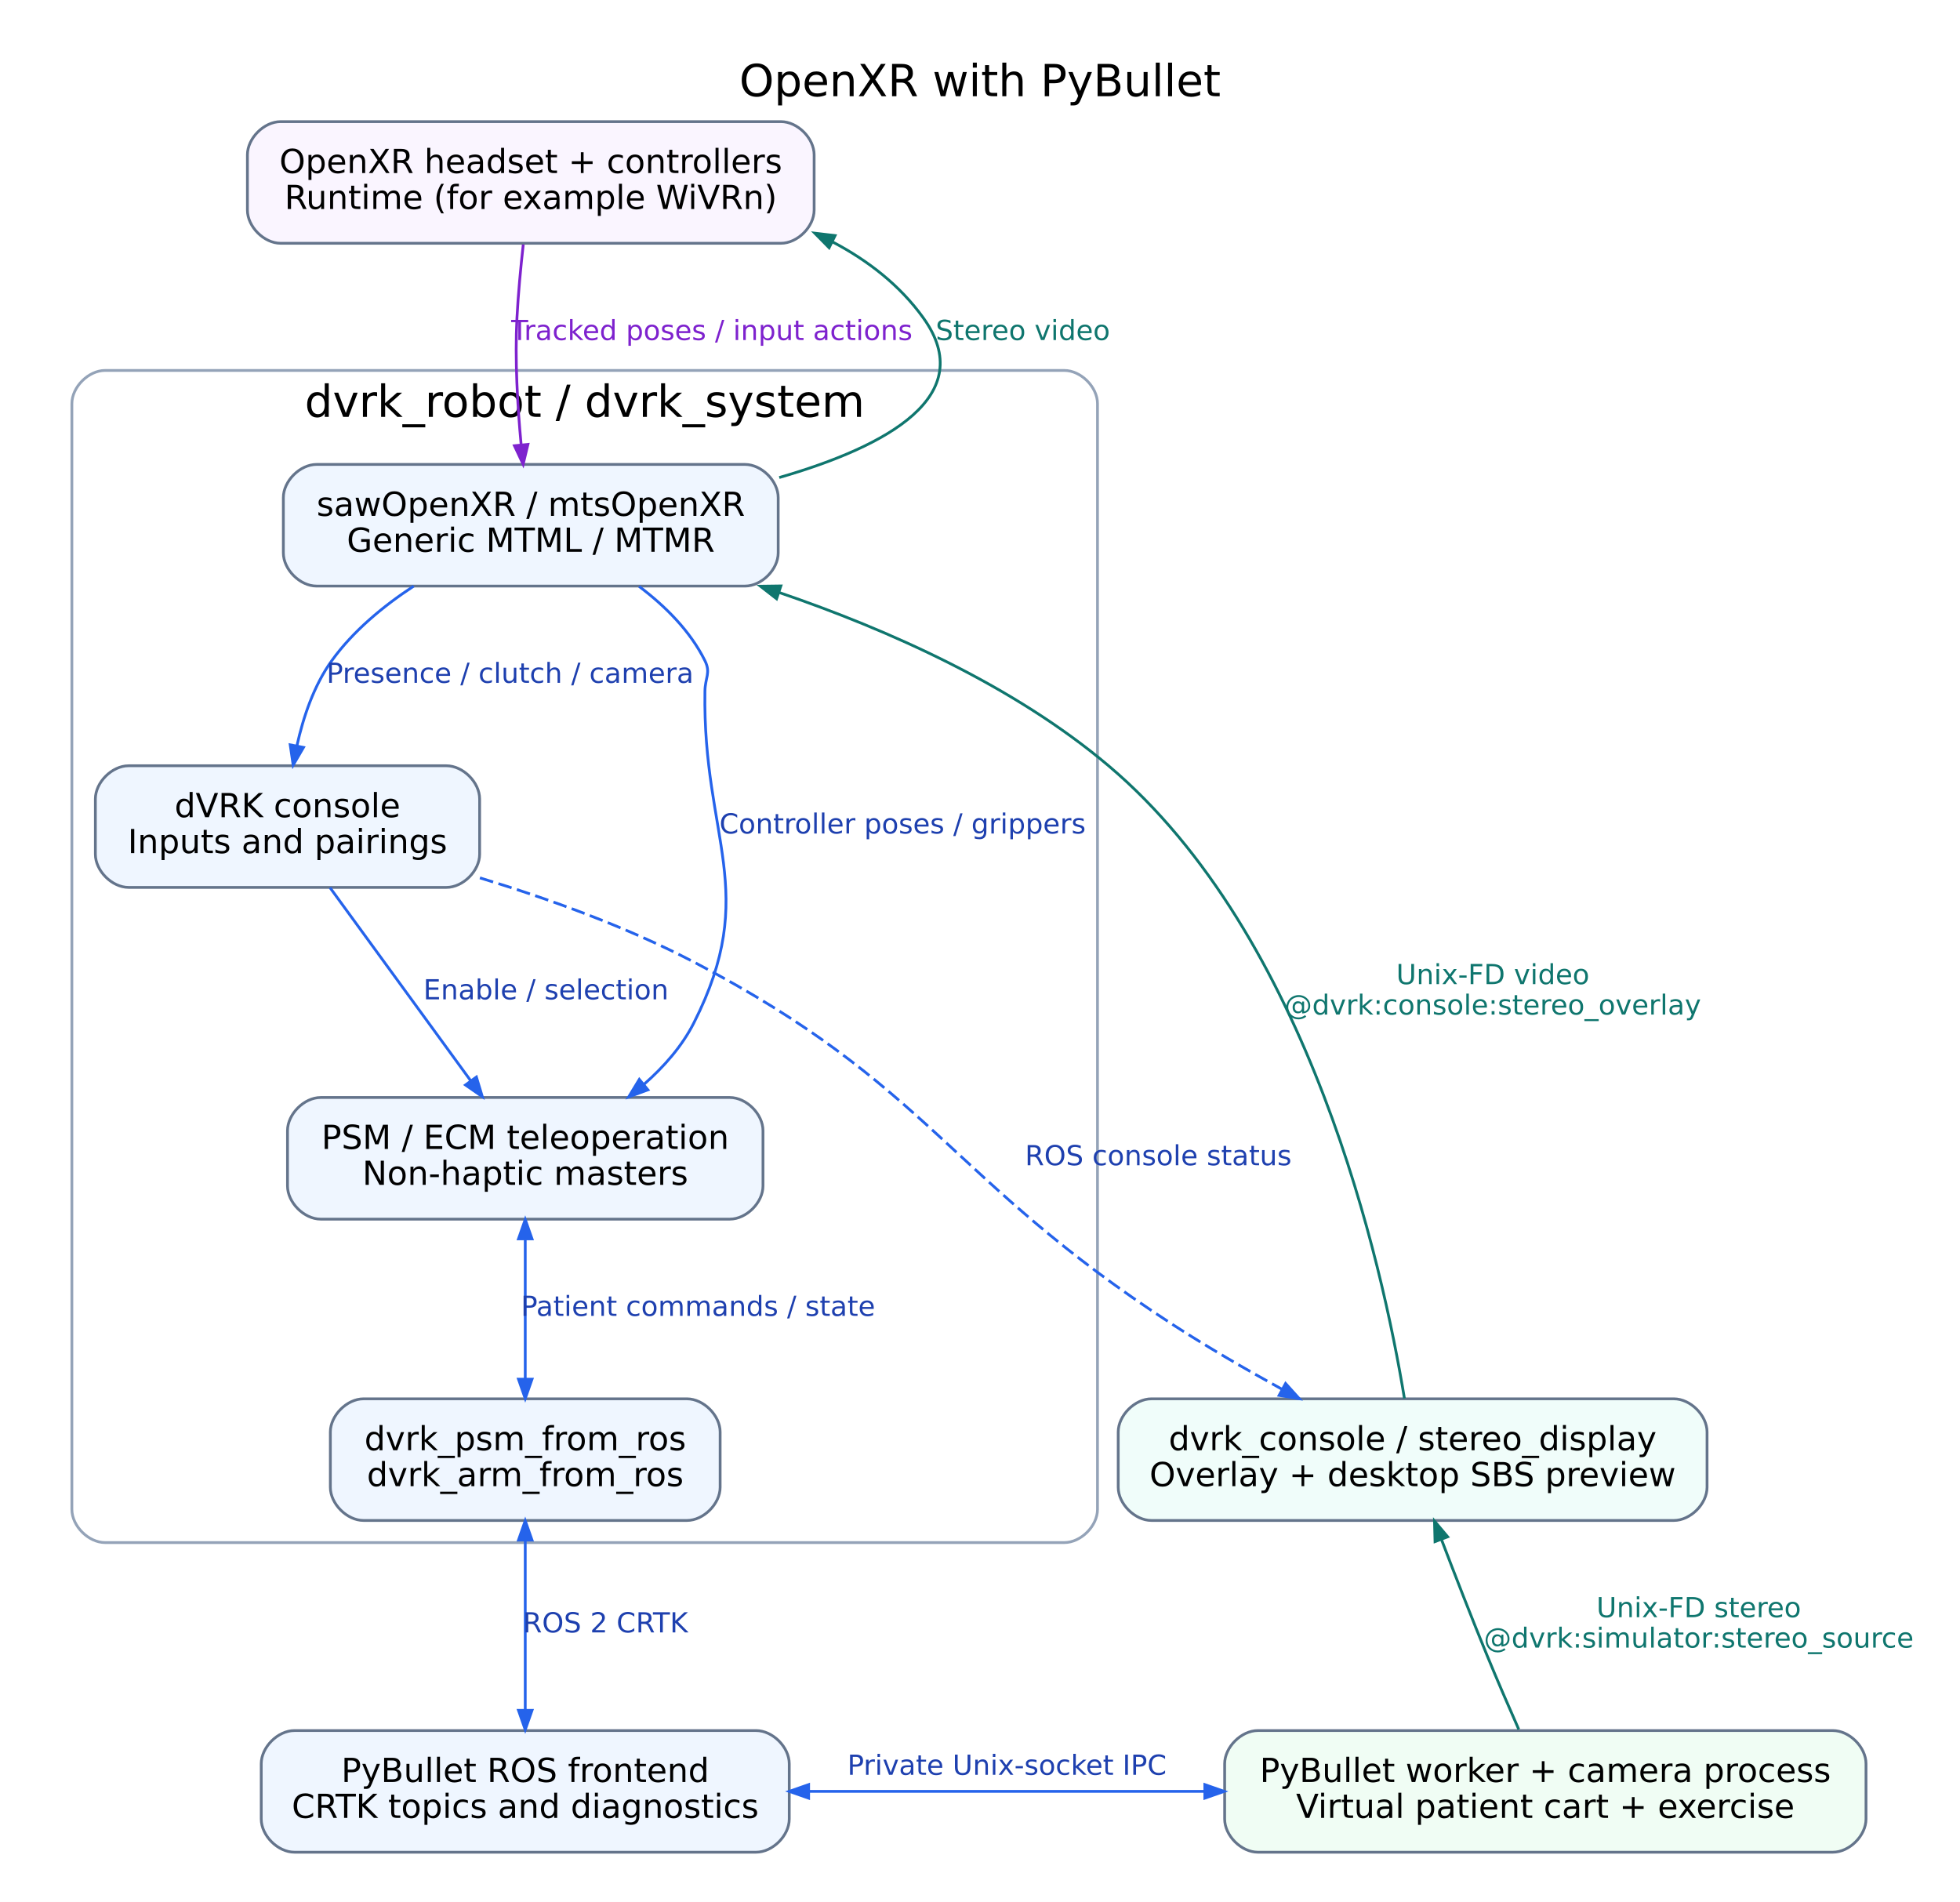
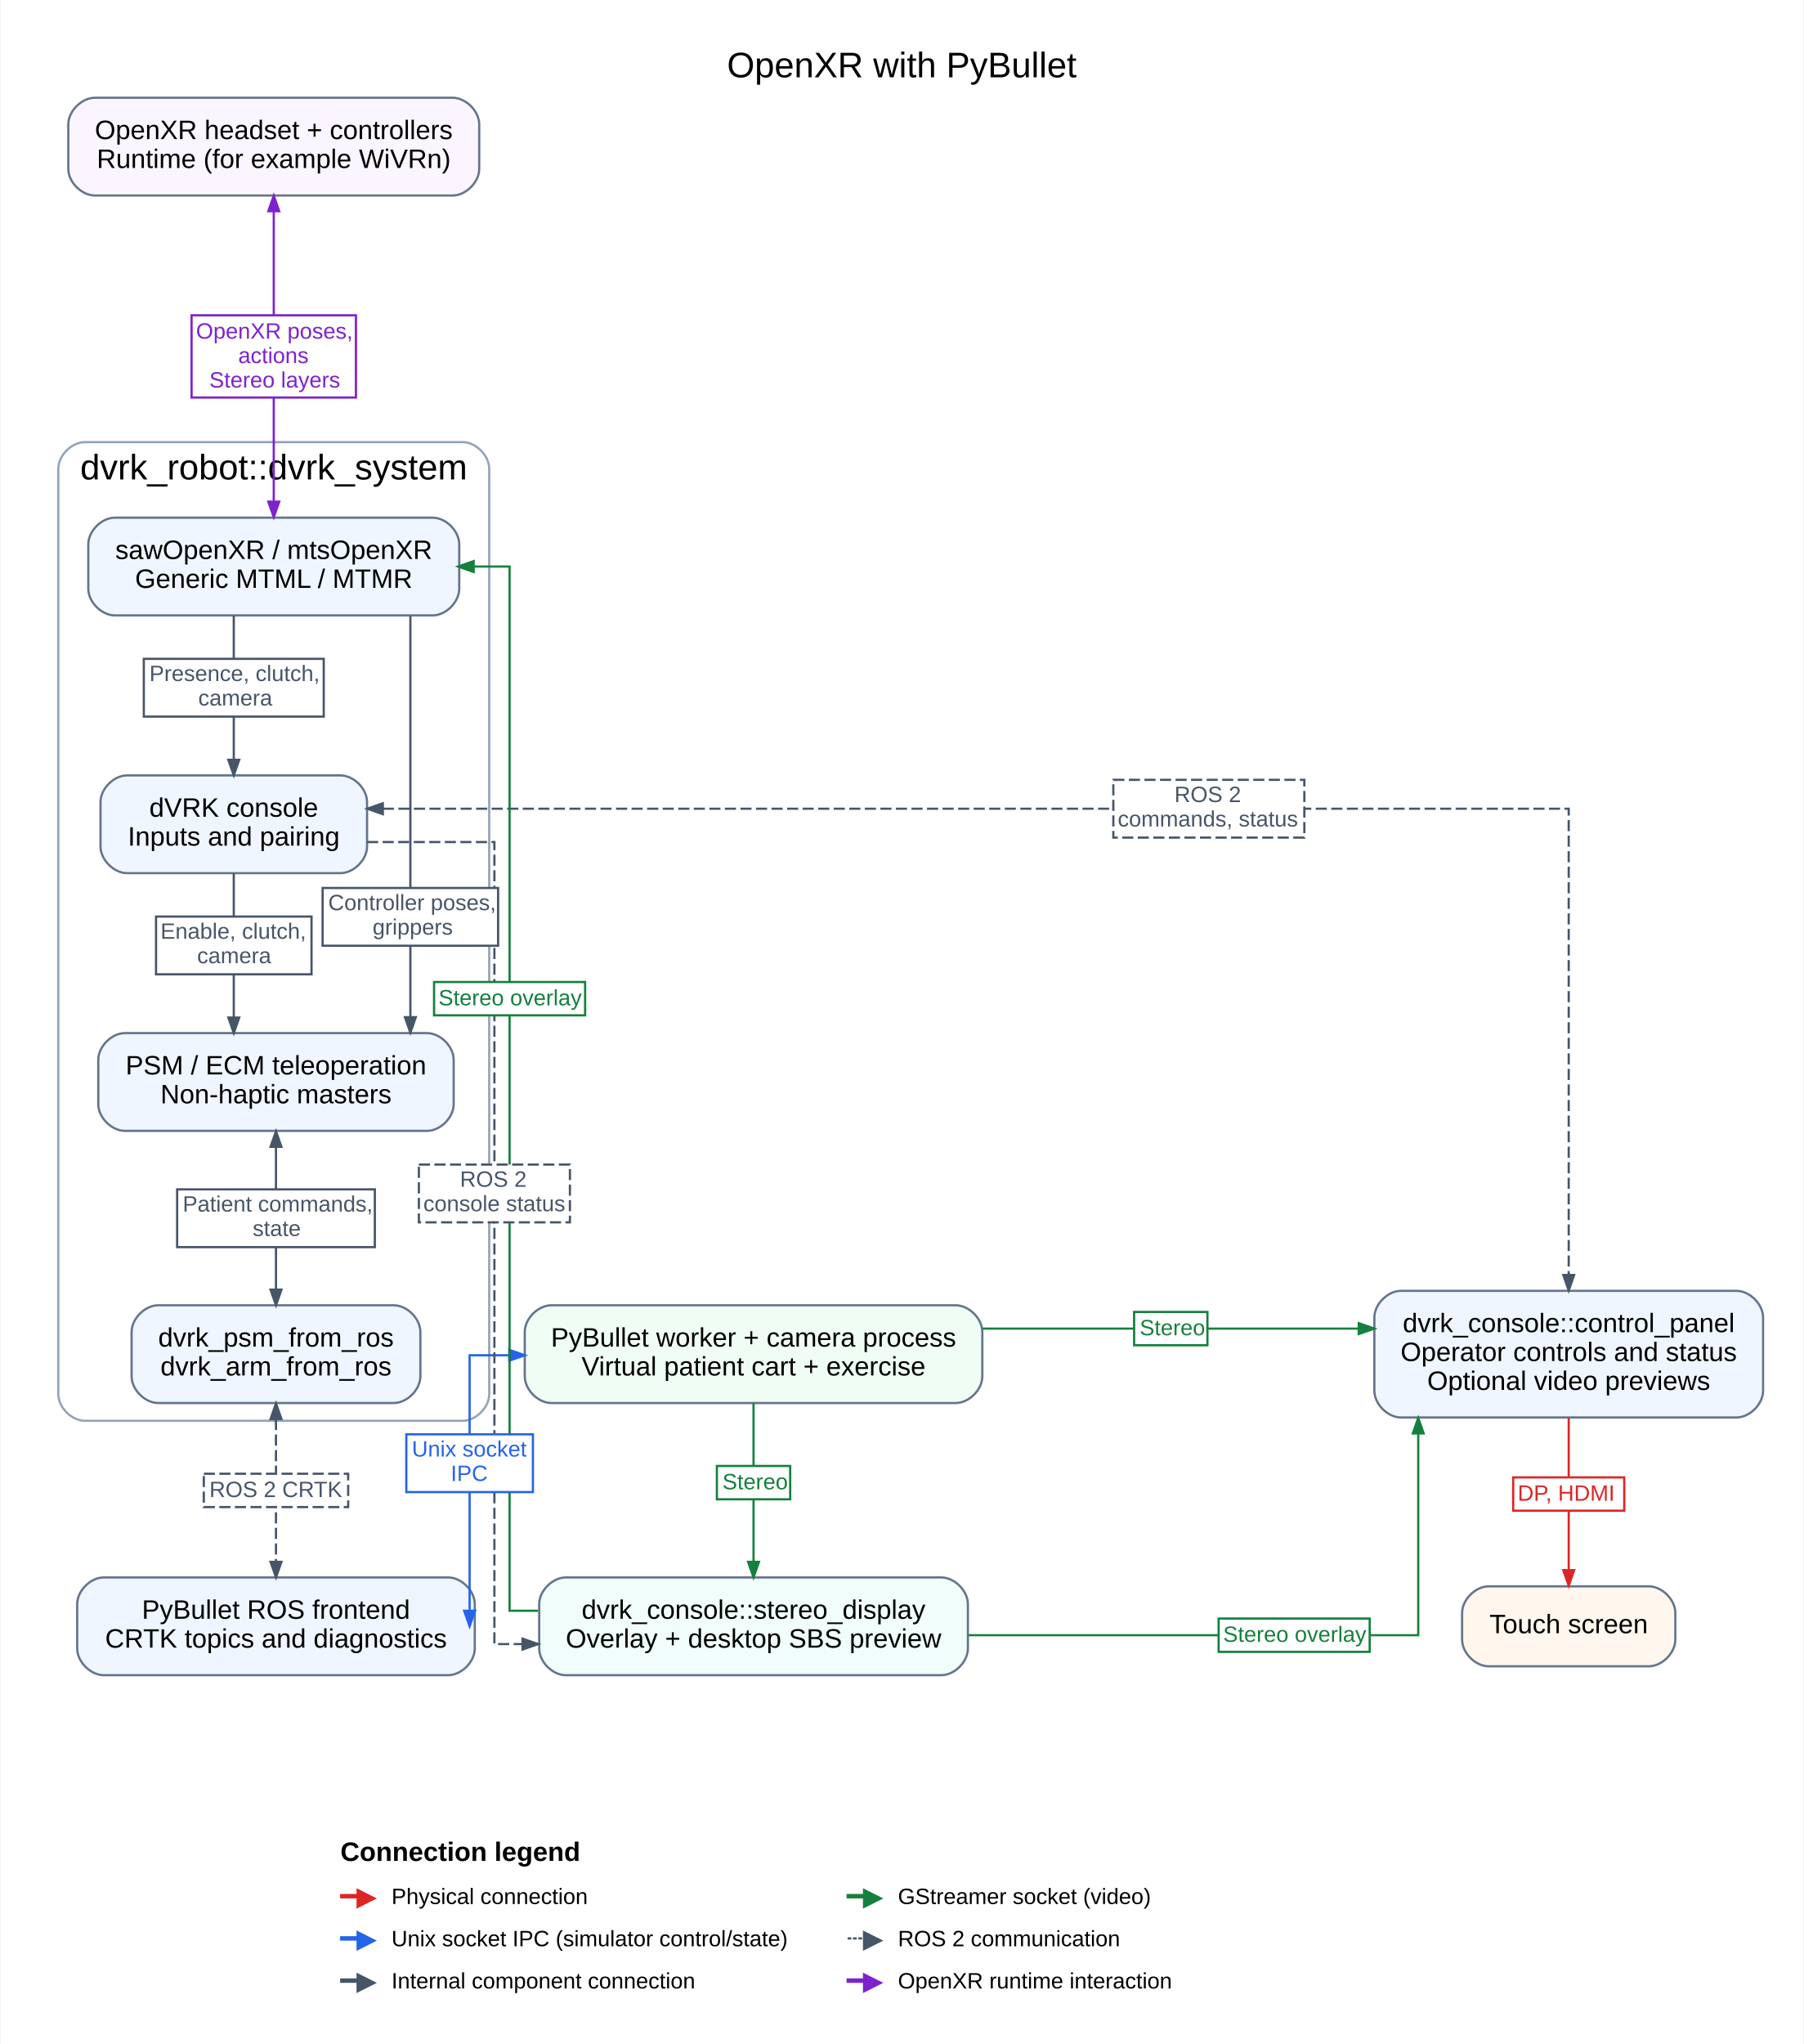
- <svg xmlns="http://www.w3.org/2000/svg" width="709pt" height="688pt" viewBox="0.00 0.00 709.00 688.00">
-   <g id="graph0" class="graph" transform="scale(1 1) rotate(0) translate(18 670)">
-     <polygon fill="white" stroke="transparent" points="-18,18 -18,-670 691,-670 691,18 -18,18" />
-     <text text-anchor="middle" x="336.5" y="-635.2" font-family="DejaVu Sans" font-size="16.00">OpenXR with PyBullet</text>
-     <g id="clust1" class="cluster">
-       <path fill="white" stroke="#94a3b8" d="M20,-112C20,-112 367,-112 367,-112 373,-112 379,-118 379,-124 379,-124 379,-524 379,-524 379,-530 373,-536 367,-536 367,-536 20,-536 20,-536 14,-536 8,-530 8,-524 8,-524 8,-124 8,-124 8,-118 14,-112 20,-112" />
-       <text text-anchor="middle" x="193.5" y="-519.2" font-family="DejaVu Sans" font-size="16.00">dvrk_robot / dvrk_system</text>
+ <svg xmlns="http://www.w3.org/2000/svg" width="812pt" height="920pt" viewBox="0.00 0.00 811.50 920.00">
+   <g id="graph0" class="graph" transform="scale(1 1) rotate(0) translate(18 902)">
+     <polygon fill="white" stroke="transparent" points="-18,18 -18,-902 793.5,-902 793.5,18 -18,18" />
+     <text text-anchor="middle" x="387.75" y="-867.2" font-family="Arial,Helvetica,sans-serif" font-size="16.00">OpenXR with PyBullet</text>
+     <g id="clust2" class="cluster">
+       <path fill="white" stroke="#94a3b8" d="M20,-262.5C20,-262.5 190,-262.5 190,-262.5 196,-262.5 202,-268.5 202,-274.5 202,-274.5 202,-691 202,-691 202,-697 196,-703 190,-703 190,-703 20,-703 20,-703 14,-703 8,-697 8,-691 8,-691 8,-274.5 8,-274.5 8,-268.5 14,-262.5 20,-262.5" />
+       <text text-anchor="middle" x="105" y="-686.2" font-family="Arial,Helvetica,sans-serif" font-size="16.00">dvrk_robot::dvrk_system</text>
    </g>
    <g id="node1" class="node">
-       <path fill="#faf5ff" stroke="#64748b" d="M264.5,-626C264.5,-626 83.5,-626 83.5,-626 77.5,-626 71.5,-620 71.5,-614 71.5,-614 71.5,-594 71.5,-594 71.5,-588 77.5,-582 83.5,-582 83.5,-582 264.5,-582 264.5,-582 270.5,-582 276.5,-588 276.5,-594 276.5,-594 276.5,-614 276.5,-614 276.5,-620 270.5,-626 264.5,-626" />
-       <text text-anchor="middle" x="174" y="-607.4" font-family="DejaVu Sans" font-size="12.00">OpenXR headset + controllers</text>
-       <text text-anchor="middle" x="174" y="-594.4" font-family="DejaVu Sans" font-size="12.00">Runtime (for example WiVRn)</text>
+       <path fill="#faf5ff" stroke="#64748b" d="M185.5,-858C185.5,-858 24.5,-858 24.5,-858 18.5,-858 12.5,-852 12.5,-846 12.5,-846 12.5,-826 12.5,-826 12.5,-820 18.5,-814 24.5,-814 24.5,-814 185.5,-814 185.5,-814 191.5,-814 197.5,-820 197.5,-826 197.5,-826 197.5,-846 197.5,-846 197.5,-852 191.5,-858 185.5,-858" />
+       <text text-anchor="middle" x="105" y="-839.4" font-family="Arial,Helvetica,sans-serif" font-size="12.00">OpenXR headset + controllers</text>
+       <text text-anchor="middle" x="105" y="-826.4" font-family="Arial,Helvetica,sans-serif" font-size="12.00">Runtime (for example WiVRn)</text>
+     </g>
+     <g id="node3" class="node">
+       <path fill="#eff6ff" stroke="#64748b" d="M176.5,-669C176.5,-669 33.5,-669 33.5,-669 27.5,-669 21.5,-663 21.5,-657 21.5,-657 21.5,-637 21.5,-637 21.5,-631 27.5,-625 33.5,-625 33.5,-625 176.5,-625 176.5,-625 182.5,-625 188.5,-631 188.5,-637 188.5,-637 188.5,-657 188.5,-657 188.5,-663 182.5,-669 176.5,-669" />
+       <text text-anchor="middle" x="105" y="-650.4" font-family="Arial,Helvetica,sans-serif" font-size="12.00">sawOpenXR / mtsOpenXR</text>
+       <text text-anchor="middle" x="105" y="-637.4" font-family="Arial,Helvetica,sans-serif" font-size="12.00">Generic MTML / MTMR</text>
+     </g>
+     <g id="edge5" class="edge">
+       <path fill="none" stroke="#7e22ce" d="M105,-806.95C105,-806.95 105,-676.2 105,-676.2" />
+       <polygon fill="#7e22ce" stroke="#7e22ce" points="107.45,-676.2 105,-669.2 102.55,-676.2 107.45,-676.2" />
+       <polygon fill="#7e22ce" stroke="#7e22ce" points="102.55,-806.95 105,-813.95 107.45,-806.95 102.55,-806.95" />
    </g>
    <g id="node2" class="node">
-       <path fill="#eff6ff" stroke="#64748b" d="M251.5,-502C251.5,-502 96.5,-502 96.5,-502 90.5,-502 84.5,-496 84.5,-490 84.5,-490 84.5,-470 84.5,-470 84.5,-464 90.5,-458 96.5,-458 96.5,-458 251.5,-458 251.5,-458 257.5,-458 263.5,-464 263.5,-470 263.5,-470 263.5,-490 263.5,-490 263.5,-496 257.5,-502 251.5,-502" />
-       <text text-anchor="middle" x="174" y="-483.4" font-family="DejaVu Sans" font-size="12.00">sawOpenXR / mtsOpenXR</text>
-       <text text-anchor="middle" x="174" y="-470.4" font-family="DejaVu Sans" font-size="12.00">Generic MTML / MTMR</text>
-     </g>
-     <g id="edge5" class="edge">
-       <path fill="none" stroke="#7e22ce" d="M171.28,-581.53C170.36,-573.26 169.45,-563.7 169,-555 168.22,-539.92 169.2,-523.12 170.5,-509.35" />
-       <polygon fill="#7e22ce" stroke="#7e22ce" points="172.97,-509.25 171.24,-502.04 168.09,-508.76 172.97,-509.25" />
-       <text text-anchor="middle" x="239.5" y="-547" font-family="DejaVu Sans" font-size="10.00" fill="#7e22ce">Tracked poses / input actions</text>
+       <path fill="#eff6ff" stroke="#64748b" d="M183.5,-192C183.5,-192 28.5,-192 28.5,-192 22.5,-192 16.5,-186 16.5,-180 16.5,-180 16.5,-160 16.5,-160 16.5,-154 22.5,-148 28.5,-148 28.5,-148 183.5,-148 183.5,-148 189.5,-148 195.5,-154 195.5,-160 195.5,-160 195.5,-180 195.5,-180 195.5,-186 189.5,-192 183.5,-192" />
+       <text text-anchor="middle" x="106" y="-173.4" font-family="Arial,Helvetica,sans-serif" font-size="12.00">PyBullet ROS frontend</text>
+       <text text-anchor="middle" x="106" y="-160.4" font-family="Arial,Helvetica,sans-serif" font-size="12.00">CRTK topics and diagnostics</text>
+     </g>
+     <g id="node7" class="node">
+       <path fill="#f0fdf4" stroke="#64748b" d="M412,-314.5C412,-314.5 230,-314.5 230,-314.5 224,-314.5 218,-308.5 218,-302.5 218,-302.5 218,-282.5 218,-282.5 218,-276.5 224,-270.5 230,-270.5 230,-270.5 412,-270.5 412,-270.5 418,-270.5 424,-276.5 424,-282.5 424,-282.5 424,-302.5 424,-302.5 424,-308.5 418,-314.5 412,-314.5" />
+       <text text-anchor="middle" x="321" y="-295.9" font-family="Arial,Helvetica,sans-serif" font-size="12.00">PyBullet worker + camera process</text>
+       <text text-anchor="middle" x="321" y="-282.9" font-family="Arial,Helvetica,sans-serif" font-size="12.00">Virtual patient cart + exercise</text>
+     </g>
+     <g id="edge7" class="edge">
+       <path fill="none" stroke="#2563eb" d="M193.17,-177C193.17,-177 193.17,-292 193.17,-292 193.17,-292 211,-292 211,-292" />
+       <polygon fill="#2563eb" stroke="#2563eb" points="195.62,-177 193.17,-170 190.72,-177 195.62,-177" />
+       <polygon fill="#2563eb" stroke="#2563eb" points="211,-294.45 218,-292 211,-289.55 211,-294.45" />
+     </g>
+     <g id="node12" class="node">
+       <text text-anchor="start" x="135" y="-64.4" font-family="Arial,Helvetica,sans-serif" font-weight="bold" font-size="12.00">Connection legend</text>
+       <text text-anchor="start" x="135" y="-44.4" font-family="Arial,Helvetica,sans-serif" font-size="12.00" fill="#dc2626">━▶</text>
+       <text text-anchor="start" x="158" y="-45" font-family="Arial,Helvetica,sans-serif" font-size="10.00">Physical connection</text>
+       <text text-anchor="start" x="363" y="-44.4" font-family="Arial,Helvetica,sans-serif" font-size="12.00" fill="#15803d">━▶</text>
+       <text text-anchor="start" x="386" y="-45" font-family="Arial,Helvetica,sans-serif" font-size="10.00">GStreamer socket (video)</text>
+       <text text-anchor="start" x="135" y="-25.4" font-family="Arial,Helvetica,sans-serif" font-size="12.00" fill="#2563eb">━▶</text>
+       <text text-anchor="start" x="158" y="-26" font-family="Arial,Helvetica,sans-serif" font-size="10.00">Unix socket IPC (simulator control/state)</text>
+       <text text-anchor="start" x="363" y="-25.4" font-family="Arial,Helvetica,sans-serif" font-size="12.00" fill="#475569">┄▶</text>
+       <text text-anchor="start" x="386" y="-26" font-family="Arial,Helvetica,sans-serif" font-size="10.00">ROS 2 communication</text>
+       <text text-anchor="start" x="135" y="-6.4" font-family="Arial,Helvetica,sans-serif" font-size="12.00" fill="#475569">━▶</text>
+       <text text-anchor="start" x="158" y="-7" font-family="Arial,Helvetica,sans-serif" font-size="10.00">Internal component connection</text>
+       <text text-anchor="start" x="363" y="-6.4" font-family="Arial,Helvetica,sans-serif" font-size="12.00" fill="#7e22ce">━▶</text>
+       <text text-anchor="start" x="386" y="-7" font-family="Arial,Helvetica,sans-serif" font-size="10.00">OpenXR runtime interaction</text>
+     </g>
+     <g id="node4" class="node">
+       <path fill="#eff6ff" stroke="#64748b" d="M135,-553C135,-553 39,-553 39,-553 33,-553 27,-547 27,-541 27,-541 27,-521 27,-521 27,-515 33,-509 39,-509 39,-509 135,-509 135,-509 141,-509 147,-515 147,-521 147,-521 147,-541 147,-541 147,-547 141,-553 135,-553" />
+       <text text-anchor="middle" x="87" y="-534.4" font-family="Arial,Helvetica,sans-serif" font-size="12.00">dVRK console</text>
+       <text text-anchor="middle" x="87" y="-521.4" font-family="Arial,Helvetica,sans-serif" font-size="12.00">Inputs and pairing</text>
+     </g>
+     <g id="edge1" class="edge">
+       <path fill="none" stroke="#475569" d="M87,-624.91C87,-624.91 87,-560.01 87,-560.01" />
+       <polygon fill="#475569" stroke="#475569" points="89.45,-560.01 87,-553.01 84.55,-560.01 89.45,-560.01" />
+     </g>
+     <g id="node5" class="node">
+       <path fill="#eff6ff" stroke="#64748b" d="M174,-437C174,-437 38,-437 38,-437 32,-437 26,-431 26,-425 26,-425 26,-405 26,-405 26,-399 32,-393 38,-393 38,-393 174,-393 174,-393 180,-393 186,-399 186,-405 186,-405 186,-425 186,-425 186,-431 180,-437 174,-437" />
+       <text text-anchor="middle" x="106" y="-418.4" font-family="Arial,Helvetica,sans-serif" font-size="12.00">PSM / ECM teleoperation</text>
+       <text text-anchor="middle" x="106" y="-405.4" font-family="Arial,Helvetica,sans-serif" font-size="12.00">Non-haptic masters</text>
+     </g>
+     <g id="edge2" class="edge">
+       <path fill="none" stroke="#475569" d="M166.5,-624.75C166.5,-624.75 166.5,-444.18 166.5,-444.18" />
+       <polygon fill="#475569" stroke="#475569" points="168.95,-444.18 166.5,-437.18 164.05,-444.18 168.95,-444.18" />
+     </g>
+     <g id="edge3" class="edge">
+       <path fill="none" stroke="#475569" d="M87,-508.91C87,-508.91 87,-444.01 87,-444.01" />
+       <polygon fill="#475569" stroke="#475569" points="89.45,-444.01 87,-437.01 84.55,-444.01 89.45,-444.01" />
+     </g>
+     <g id="node8" class="node">
+       <path fill="#f0fdfa" stroke="#64748b" d="M405.5,-192C405.5,-192 236.5,-192 236.5,-192 230.5,-192 224.5,-186 224.5,-180 224.5,-180 224.5,-160 224.5,-160 224.5,-154 230.5,-148 236.5,-148 236.5,-148 405.5,-148 405.5,-148 411.5,-148 417.5,-154 417.5,-160 417.5,-160 417.5,-180 417.5,-180 417.5,-186 411.5,-192 405.5,-192" />
+       <text text-anchor="middle" x="321" y="-173.4" font-family="Arial,Helvetica,sans-serif" font-size="12.00">dvrk_console::stereo_display</text>
+       <text text-anchor="middle" x="321" y="-160.4" font-family="Arial,Helvetica,sans-serif" font-size="12.00">Overlay + desktop SBS preview</text>
+     </g>
+     <g id="edge13" class="edge">
+       <path fill="none" stroke="#475569" stroke-dasharray="5,2" d="M147,-523C147,-523 204.33,-523 204.33,-523 204.33,-523 204.33,-162 204.33,-162 204.33,-162 217,-162 217,-162" />
+       <polygon fill="#475569" stroke="#475569" points="217,-164.45 224,-162 217,-159.55 217,-164.45" />
+     </g>
+     <g id="node9" class="node">
+       <path fill="#eff6ff" stroke="#64748b" d="M763.5,-321C763.5,-321 612.5,-321 612.5,-321 606.5,-321 600.5,-315 600.5,-309 600.5,-309 600.5,-276 600.5,-276 600.5,-270 606.5,-264 612.5,-264 612.5,-264 763.5,-264 763.5,-264 769.5,-264 775.5,-270 775.5,-276 775.5,-276 775.5,-309 775.5,-309 775.5,-315 769.5,-321 763.5,-321" />
+       <text text-anchor="middle" x="688" y="-302.4" font-family="Arial,Helvetica,sans-serif" font-size="12.00">dvrk_console::control_panel</text>
+       <text text-anchor="middle" x="688" y="-289.4" font-family="Arial,Helvetica,sans-serif" font-size="12.00">Operator controls and status</text>
+       <text text-anchor="middle" x="688" y="-276.4" font-family="Arial,Helvetica,sans-serif" font-size="12.00">Optional video previews</text>
+     </g>
+     <g id="edge9" class="edge">
+       <path fill="none" stroke="#475569" stroke-dasharray="5,2" d="M154.1,-538C154.1,-538 688,-538 688,-538 688,-538 688,-328.14 688,-328.14" />
+       <polygon fill="#475569" stroke="#475569" points="154.1,-535.55 147.1,-538 154.1,-540.45 154.1,-535.55" />
+       <polygon fill="#475569" stroke="#475569" points="690.45,-328.14 688,-321.14 685.55,-328.14 690.45,-328.14" />
+     </g>
+     <g id="node6" class="node">
+       <path fill="#eff6ff" stroke="#64748b" d="M159,-314.5C159,-314.5 53,-314.5 53,-314.5 47,-314.5 41,-308.5 41,-302.5 41,-302.5 41,-282.5 41,-282.5 41,-276.5 47,-270.5 53,-270.5 53,-270.5 159,-270.5 159,-270.5 165,-270.5 171,-276.5 171,-282.5 171,-282.5 171,-302.5 171,-302.5 171,-308.5 165,-314.5 159,-314.5" />
+       <text text-anchor="middle" x="106" y="-295.9" font-family="Arial,Helvetica,sans-serif" font-size="12.00">dvrk_psm_from_ros</text>
+       <text text-anchor="middle" x="106" y="-282.9" font-family="Arial,Helvetica,sans-serif" font-size="12.00">dvrk_arm_from_ros</text>
+     </g>
+     <g id="edge4" class="edge">
+       <path fill="none" stroke="#475569" d="M106,-385.82C106,-385.82 106,-321.52 106,-321.52" />
+       <polygon fill="#475569" stroke="#475569" points="108.45,-321.52 106,-314.52 103.55,-321.52 108.45,-321.52" />
+       <polygon fill="#475569" stroke="#475569" points="103.55,-385.82 106,-392.82 108.45,-385.82 103.55,-385.82" />
+     </g>
+     <g id="edge6" class="edge">
+       <path fill="none" stroke="#475569" stroke-dasharray="5,2" d="M106,-263.32C106,-263.32 106,-199.02 106,-199.02" />
+       <polygon fill="#475569" stroke="#475569" points="108.45,-199.02 106,-192.02 103.55,-199.02 108.45,-199.02" />
+       <polygon fill="#475569" stroke="#475569" points="103.55,-263.32 106,-270.32 108.45,-263.32 103.55,-263.32" />
+     </g>
+     <g id="edge8" class="edge">
+       <path fill="none" stroke="#15803d" d="M321,-270.32C321,-270.32 321,-199.02 321,-199.02" />
+       <polygon fill="#15803d" stroke="#15803d" points="323.45,-199.02 321,-192.02 318.55,-199.02 323.45,-199.02" />
+     </g>
+     <g id="edge10" class="edge">
+       <path fill="none" stroke="#15803d" d="M424.21,-304C424.21,-304 593.47,-304 593.47,-304" />
+       <polygon fill="#15803d" stroke="#15803d" points="593.47,-306.45 600.47,-304 593.47,-301.55 593.47,-306.45" />
+     </g>
+     <g id="edge14" class="edge">
+       <path fill="none" stroke="#15803d" d="M224,-177C224,-177 211.17,-177 211.17,-177 211.17,-177 211.17,-647 211.17,-647 211.17,-647 195,-647 195,-647" />
+       <polygon fill="#15803d" stroke="#15803d" points="195,-644.55 188,-647 195,-649.45 195,-644.55" />
    </g>
    <g id="edge11" class="edge">
-       <path fill="none" stroke="#0f766e" d="M263.88,-497.26C303.14,-508.61 336.18,-526.88 316,-555 307.53,-566.81 295.99,-575.75 283.13,-582.51" />
-       <polygon fill="#0f766e" stroke="#0f766e" points="281.92,-580.38 276.72,-585.66 284.08,-584.78 281.92,-580.38" />
-       <text text-anchor="middle" x="352" y="-547" font-family="DejaVu Sans" font-size="10.00" fill="#0f766e">Stereo video</text>
-     </g>
-     <g id="node3" class="node">
-       <path fill="#eff6ff" stroke="#64748b" d="M143.5,-393C143.5,-393 28.5,-393 28.5,-393 22.5,-393 16.5,-387 16.5,-381 16.5,-381 16.5,-361 16.5,-361 16.5,-355 22.5,-349 28.5,-349 28.5,-349 143.5,-349 143.5,-349 149.5,-349 155.5,-355 155.5,-361 155.5,-361 155.5,-381 155.5,-381 155.5,-387 149.5,-393 143.5,-393" />
-       <text text-anchor="middle" x="86" y="-374.4" font-family="DejaVu Sans" font-size="12.00">dVRK console</text>
-       <text text-anchor="middle" x="86" y="-361.4" font-family="DejaVu Sans" font-size="12.00">Inputs and pairings</text>
-     </g>
-     <g id="edge1" class="edge">
-       <path fill="none" stroke="#2563eb" d="M131.65,-457.98C120.64,-450.76 109.72,-441.73 102,-431 95.55,-422.04 91.7,-410.62 89.4,-400.22" />
-       <polygon fill="#2563eb" stroke="#2563eb" points="91.79,-399.64 88.05,-393.23 86.98,-400.57 91.79,-399.64" />
-       <text text-anchor="middle" x="166.5" y="-423" font-family="DejaVu Sans" font-size="10.00" fill="#1e40af">Presence / clutch / camera</text>
-     </g>
-     <g id="node4" class="node">
-       <path fill="#eff6ff" stroke="#64748b" d="M246,-273C246,-273 98,-273 98,-273 92,-273 86,-267 86,-261 86,-261 86,-241 86,-241 86,-235 92,-229 98,-229 98,-229 246,-229 246,-229 252,-229 258,-235 258,-241 258,-241 258,-261 258,-261 258,-267 252,-273 246,-273" />
-       <text text-anchor="middle" x="172" y="-254.4" font-family="DejaVu Sans" font-size="12.00">PSM / ECM teleoperation</text>
-       <text text-anchor="middle" x="172" y="-241.4" font-family="DejaVu Sans" font-size="12.00">Non-haptic masters</text>
-     </g>
-     <g id="edge2" class="edge">
-       <path fill="none" stroke="#2563eb" d="M213.18,-457.88C222.71,-450.7 231.69,-441.72 237,-431 239.17,-426.62 237.08,-424.89 237,-420 236.11,-366.64 257.11,-347.61 233,-300 228.73,-291.57 222.22,-284.16 215.02,-277.83" />
-       <polygon fill="#2563eb" stroke="#2563eb" points="216.37,-275.77 209.41,-273.21 213.26,-279.55 216.37,-275.77" />
-       <text text-anchor="middle" x="308.5" y="-368.5" font-family="DejaVu Sans" font-size="10.00" fill="#1e40af">Controller poses / grippers</text>
-     </g>
-     <g id="edge3" class="edge">
-       <path fill="none" stroke="#2563eb" d="M101.38,-348.9C115.6,-329.39 136.81,-300.29 152.27,-279.07" />
-       <polygon fill="#2563eb" stroke="#2563eb" points="154.33,-280.41 156.47,-273.31 150.37,-277.53 154.33,-280.41" />
-       <text text-anchor="middle" x="179.5" y="-308.5" font-family="DejaVu Sans" font-size="10.00" fill="#1e40af">Enable / selection</text>
-     </g>
-     <g id="node8" class="node">
-       <path fill="#f0fdfa" stroke="#64748b" d="M587.5,-164C587.5,-164 398.5,-164 398.5,-164 392.5,-164 386.5,-158 386.5,-152 386.5,-152 386.5,-132 386.5,-132 386.5,-126 392.5,-120 398.5,-120 398.5,-120 587.5,-120 587.5,-120 593.5,-120 599.5,-126 599.5,-132 599.5,-132 599.5,-152 599.5,-152 599.5,-158 593.5,-164 587.5,-164" />
-       <text text-anchor="middle" x="493" y="-145.4" font-family="DejaVu Sans" font-size="12.00">dvrk_console / stereo_display</text>
-       <text text-anchor="middle" x="493" y="-132.4" font-family="DejaVu Sans" font-size="12.00">Overlay + desktop SBS preview</text>
-     </g>
-     <g id="edge9" class="edge">
-       <path fill="none" stroke="#2563eb" stroke-dasharray="5,2" d="M155.61,-352.45C180.75,-344.79 208.85,-334.63 233,-322 318.46,-277.3 325.12,-243.54 406,-191 418.56,-182.84 432.6,-174.7 445.68,-167.5" />
-       <polygon fill="#2563eb" stroke="#2563eb" points="447.04,-169.55 452.01,-164.04 444.69,-165.24 447.04,-169.55" />
-       <text text-anchor="middle" x="401" y="-248.5" font-family="DejaVu Sans" font-size="10.00" fill="#1e40af">ROS console status</text>
-     </g>
-     <g id="node5" class="node">
-       <path fill="#eff6ff" stroke="#64748b" d="M230.5,-164C230.5,-164 113.5,-164 113.5,-164 107.5,-164 101.5,-158 101.5,-152 101.5,-152 101.5,-132 101.5,-132 101.5,-126 107.5,-120 113.5,-120 113.5,-120 230.5,-120 230.5,-120 236.5,-120 242.5,-126 242.5,-132 242.5,-132 242.5,-152 242.5,-152 242.5,-158 236.5,-164 230.5,-164" />
-       <text text-anchor="middle" x="172" y="-145.4" font-family="DejaVu Sans" font-size="12.00">dvrk_psm_from_ros</text>
-       <text text-anchor="middle" x="172" y="-132.4" font-family="DejaVu Sans" font-size="12.00">dvrk_arm_from_ros</text>
-     </g>
-     <g id="edge4" class="edge">
-       <path fill="none" stroke="#2563eb" d="M172,-221.46C172,-205.96 172,-186.85 172,-171.37" />
-       <polygon fill="#2563eb" stroke="#2563eb" points="169.55,-221.86 172,-228.86 174.45,-221.86 169.55,-221.86" />
-       <polygon fill="#2563eb" stroke="#2563eb" points="174.45,-171.1 172,-164.1 169.55,-171.1 174.45,-171.1" />
-       <text text-anchor="middle" x="234.5" y="-194" font-family="DejaVu Sans" font-size="10.00" fill="#1e40af">Patient commands / state</text>
-     </g>
-     <g id="node6" class="node">
-       <path fill="#eff6ff" stroke="#64748b" d="M255.5,-44C255.5,-44 88.5,-44 88.5,-44 82.5,-44 76.5,-38 76.5,-32 76.5,-32 76.5,-12 76.5,-12 76.5,-6 82.5,0 88.5,0 88.5,0 255.5,0 255.5,0 261.5,0 267.5,-6 267.5,-12 267.5,-12 267.5,-32 267.5,-32 267.5,-38 261.5,-44 255.5,-44" />
-       <text text-anchor="middle" x="172" y="-25.4" font-family="DejaVu Sans" font-size="12.00">PyBullet ROS frontend</text>
-       <text text-anchor="middle" x="172" y="-12.4" font-family="DejaVu Sans" font-size="12.00">CRTK topics and diagnostics</text>
-     </g>
-     <g id="edge6" class="edge">
-       <path fill="none" stroke="#2563eb" d="M172,-112.79C172,-94.23 172,-70 172,-51.4" />
-       <polygon fill="#2563eb" stroke="#2563eb" points="169.55,-112.9 172,-119.9 174.45,-112.9 169.55,-112.9" />
-       <polygon fill="#2563eb" stroke="#2563eb" points="174.45,-51.31 172,-44.31 169.55,-51.31 174.45,-51.31" />
-       <text text-anchor="middle" x="201" y="-79.5" font-family="DejaVu Sans" font-size="10.00" fill="#1e40af">ROS 2 CRTK</text>
-     </g>
-     <g id="node7" class="node">
-       <path fill="#f0fdf4" stroke="#64748b" d="M645,-44C645,-44 437,-44 437,-44 431,-44 425,-38 425,-32 425,-32 425,-12 425,-12 425,-6 431,0 437,0 437,0 645,0 645,0 651,0 657,-6 657,-12 657,-12 657,-32 657,-32 657,-38 651,-44 645,-44" />
-       <text text-anchor="middle" x="541" y="-25.4" font-family="DejaVu Sans" font-size="12.00">PyBullet worker + camera process</text>
-       <text text-anchor="middle" x="541" y="-12.4" font-family="DejaVu Sans" font-size="12.00">Virtual patient cart + exercise</text>
-     </g>
-     <g id="edge7" class="edge">
-       <path fill="none" stroke="#2563eb" d="M274.62,-22C318.98,-22 371.27,-22 417.72,-22" />
-       <polygon fill="#2563eb" stroke="#2563eb" points="274.51,-19.55 267.51,-22 274.51,-24.45 274.51,-19.55" />
-       <polygon fill="#2563eb" stroke="#2563eb" points="417.83,-24.45 424.83,-22 417.83,-19.55 417.83,-24.45" />
-       <text text-anchor="middle" x="346.25" y="-28" font-family="DejaVu Sans" font-size="10.00" fill="#1e40af">Private Unix-socket IPC</text>
-     </g>
-     <g id="edge8" class="edge">
-       <path fill="none" stroke="#0f766e" d="M531.39,-44.42C527.74,-52.69 523.6,-62.25 520,-71 514.36,-84.72 508.39,-100.09 503.5,-112.92" />
-       <polygon fill="#0f766e" stroke="#0f766e" points="501.1,-112.35 500.91,-119.77 505.68,-114.09 501.1,-112.35" />
-       <text text-anchor="middle" x="596.5" y="-85" font-family="DejaVu Sans" font-size="10.00" fill="#0f766e">Unix-FD stereo</text>
-       <text text-anchor="middle" x="596.5" y="-74" font-family="DejaVu Sans" font-size="10.00" fill="#0f766e">@dvrk:simulator:stereo_source</text>
-     </g>
-     <g id="edge10" class="edge">
-       <path fill="none" stroke="#0f766e" d="M490.03,-164.14C482.1,-212.46 455.82,-331.51 383,-393 348.78,-421.9 303.53,-442.12 263.88,-455.66" />
-       <polygon fill="#0f766e" stroke="#0f766e" points="262.92,-453.4 257.06,-457.95 264.47,-458.05 262.92,-453.4" />
-       <text text-anchor="middle" x="522" y="-314" font-family="DejaVu Sans" font-size="10.00" fill="#0f766e">Unix-FD video</text>
-       <text text-anchor="middle" x="522" y="-303" font-family="DejaVu Sans" font-size="10.00" fill="#0f766e">@dvrk:console:stereo_overlay</text>
+       <path fill="none" stroke="#15803d" d="M417.74,-166C505.17,-166 620.25,-166 620.25,-166 620.25,-166 620.25,-256.8 620.25,-256.8" />
+       <polygon fill="#15803d" stroke="#15803d" points="617.8,-256.8 620.25,-263.8 622.7,-256.8 617.8,-256.8" />
+     </g>
+     <g id="node10" class="node">
+       <path fill="#fff7ed" stroke="#64748b" d="M724,-188C724,-188 652,-188 652,-188 646,-188 640,-182 640,-176 640,-176 640,-164 640,-164 640,-158 646,-152 652,-152 652,-152 724,-152 724,-152 730,-152 736,-158 736,-164 736,-164 736,-176 736,-176 736,-182 730,-188 724,-188" />
+       <text text-anchor="middle" x="688" y="-166.9" font-family="Arial,Helvetica,sans-serif" font-size="12.00">Touch screen</text>
+     </g>
+     <g id="edge12" class="edge">
+       <path fill="none" stroke="#dc2626" d="M688,-263.78C688,-263.78 688,-195.28 688,-195.28" />
+       <polygon fill="#dc2626" stroke="#dc2626" points="690.45,-195.28 688,-188.28 685.55,-195.28 690.45,-195.28" />
+     </g>
+     <g class="edge-label" data-edge="headset-&gt;xr" transform="translate(37.000 18.505)">
+       <rect x="31.0" y="-778.58" width="74.0" height="37.0" fill="white" fill-opacity="1" stroke="#7e22ce" stroke-width="1" />
+       <text text-anchor="start" x="33" y="-768.08" font-family="Arial,Helvetica,sans-serif" font-size="10.00" fill="#7e22ce">OpenXR poses,</text>
+       <text text-anchor="start" x="52" y="-757.08" font-family="Arial,Helvetica,sans-serif" font-size="10.00" fill="#7e22ce">actions</text>
+       <text text-anchor="start" x="39" y="-746.08" font-family="Arial,Helvetica,sans-serif" font-size="10.00" fill="#7e22ce">Stereo layers</text>
+     </g>
+     <g class="edge-label" data-edge="frontend:e-&gt;worker:w" transform="translate(28.500 13.005)">
+       <rect x="136.17" y="-269.42" width="57.0" height="26" fill="white" fill-opacity="1" stroke="#2563eb" stroke-width="1" />
+       <text text-anchor="start" x="138.67" y="-259.42" font-family="Arial,Helvetica,sans-serif" font-size="10.00" fill="#2563eb">Unix socket</text>
+       <text text-anchor="start" x="156.17" y="-248.42" font-family="Arial,Helvetica,sans-serif" font-size="10.00" fill="#2563eb">IPC</text>
+     </g>
+     <g class="edge-label" data-edge="xr-&gt;console" transform="translate(40.500 13.000)">
+       <rect x="6.0" y="-618.46" width="81.0" height="26.0" fill="white" fill-opacity="1" stroke="#475569" stroke-width="1" />
+       <text text-anchor="start" x="8.5" y="-608.46" font-family="Arial,Helvetica,sans-serif" font-size="10.00" fill="#475569">Presence, clutch,</text>
+       <text text-anchor="start" x="30.5" y="-597.46" font-family="Arial,Helvetica,sans-serif" font-size="10.00" fill="#475569">camera</text>
+     </g>
+     <g class="edge-label" data-edge="xr-&gt;teleop" transform="translate(-39.500 58.148)">
+       <rect x="166.5" y="-560.47" width="79.0" height="26.0" fill="white" fill-opacity="1" stroke="#475569" stroke-width="1" />
+       <text text-anchor="start" x="169" y="-550.47" font-family="Arial,Helvetica,sans-serif" font-size="10.00" fill="#475569">Controller poses,</text>
+       <text text-anchor="start" x="189" y="-539.47" font-family="Arial,Helvetica,sans-serif" font-size="10.00" fill="#475569">grippers</text>
+     </g>
+     <g class="edge-label" data-edge="console-&gt;teleop" transform="translate(35.000 13.000)">
+       <rect x="17.0" y="-502.46" width="70.0" height="26.0" fill="white" fill-opacity="1" stroke="#475569" stroke-width="1" />
+       <text text-anchor="start" x="19" y="-492.46" font-family="Arial,Helvetica,sans-serif" font-size="10.00" fill="#475569">Enable, clutch,</text>
+       <text text-anchor="start" x="35.5" y="-481.46" font-family="Arial,Helvetica,sans-serif" font-size="10.00" fill="#475569">camera</text>
+     </g>
+     <g class="edge-label" data-edge="console:e-&gt;display:w" transform="translate(34.000 13.000)">
+       <rect x="136.33" y="-390.83" width="68.0" height="26.0" fill="white" fill-opacity="1" stroke="#475569" stroke-width="1" stroke-dasharray="5,2" />
+       <text text-anchor="start" x="154.83" y="-380.83" font-family="Arial,Helvetica,sans-serif" font-size="10.00" fill="#475569">ROS 2</text>
+       <text text-anchor="start" x="138.33" y="-369.83" font-family="Arial,Helvetica,sans-serif" font-size="10.00" fill="#475569">console status</text>
+     </g>
+     <g class="edge-label" data-edge="console-&gt;control_panel" transform="translate(43.000 13.000)">
+       <rect x="439.98" y="-564.0" width="86.0" height="26.0" fill="white" fill-opacity="1" stroke="#475569" stroke-width="1" stroke-dasharray="5,2" />
+       <text text-anchor="start" x="467.48" y="-554" font-family="Arial,Helvetica,sans-serif" font-size="10.00" fill="#475569">ROS 2</text>
+       <text text-anchor="start" x="441.98" y="-543" font-family="Arial,Helvetica,sans-serif" font-size="10.00" fill="#475569">commands, status</text>
+     </g>
+     <g class="edge-label" data-edge="teleop-&gt;adapters" transform="translate(44.500 13.000)">
+       <rect x="17.0" y="-379.67" width="89.0" height="26.0" fill="white" fill-opacity="1" stroke="#475569" stroke-width="1" />
+       <text text-anchor="start" x="19.5" y="-369.67" font-family="Arial,Helvetica,sans-serif" font-size="10.00" fill="#475569">Patient commands,</text>
+       <text text-anchor="start" x="51" y="-358.67" font-family="Arial,Helvetica,sans-serif" font-size="10.00" fill="#475569">state</text>
+     </g>
+     <g class="edge-label" data-edge="adapters-&gt;frontend" transform="translate(32.500 7.500)">
+       <rect x="41.0" y="-246.17" width="65.0" height="15.0" fill="white" fill-opacity="1" stroke="#475569" stroke-width="1" stroke-dasharray="5,2" />
+       <text text-anchor="start" x="43.5" y="-235.67" font-family="Arial,Helvetica,sans-serif" font-size="10.00" fill="#475569">ROS 2 CRTK</text>
+     </g>
+     <g class="edge-label" data-edge="worker-&gt;display" transform="translate(16.500 7.500)">
+       <rect x="288.0" y="-249.67" width="33.0" height="15.0" fill="white" fill-opacity="1" stroke="#15803d" stroke-width="1" />
+       <text text-anchor="start" x="290.5" y="-239.17" font-family="Arial,Helvetica,sans-serif" font-size="10.00" fill="#15803d">Stereo</text>
+     </g>
+     <g class="edge-label" data-edge="worker-&gt;control_panel" transform="translate(16.500 7.500)">
+       <rect x="475.84" y="-319.0" width="33.0" height="15.0" fill="white" fill-opacity="1" stroke="#15803d" stroke-width="1" />
+       <text text-anchor="start" x="478.34" y="-308.5" font-family="Arial,Helvetica,sans-serif" font-size="10.00" fill="#15803d">Stereo</text>
+     </g>
+     <g class="edge-label" data-edge="display:w-&gt;xr:e" transform="translate(-34.000 -31.330)">
+       <rect x="211.17" y="-428.67" width="68" height="15.0" fill="white" fill-opacity="1" stroke="#15803d" stroke-width="1" />
+       <text text-anchor="start" x="213.17" y="-418.17" font-family="Arial,Helvetica,sans-serif" font-size="10.00" fill="#15803d">Stereo overlay</text>
+     </g>
+     <g class="edge-label" data-edge="display-&gt;control_panel" transform="translate(34.005 7.500)">
+       <rect x="496.39" y="-181.0" width="68.0" height="15.0" fill="white" fill-opacity="1" stroke="#15803d" stroke-width="1" />
+       <text text-anchor="start" x="498.39" y="-170.5" font-family="Arial,Helvetica,sans-serif" font-size="10.00" fill="#15803d">Stereo overlay</text>
+     </g>
+     <g class="edge-label" data-edge="control_panel-&gt;touchscreen" transform="translate(25.000 7.500)">
+       <rect x="638.0" y="-244.53" width="50.0" height="15.0" fill="white" fill-opacity="1" stroke="#dc2626" stroke-width="1" />
+       <text text-anchor="start" x="640" y="-234.03" font-family="Arial,Helvetica,sans-serif" font-size="10.00" fill="#dc2626">DP, HDMI</text>
    </g>
  </g>
</svg>
